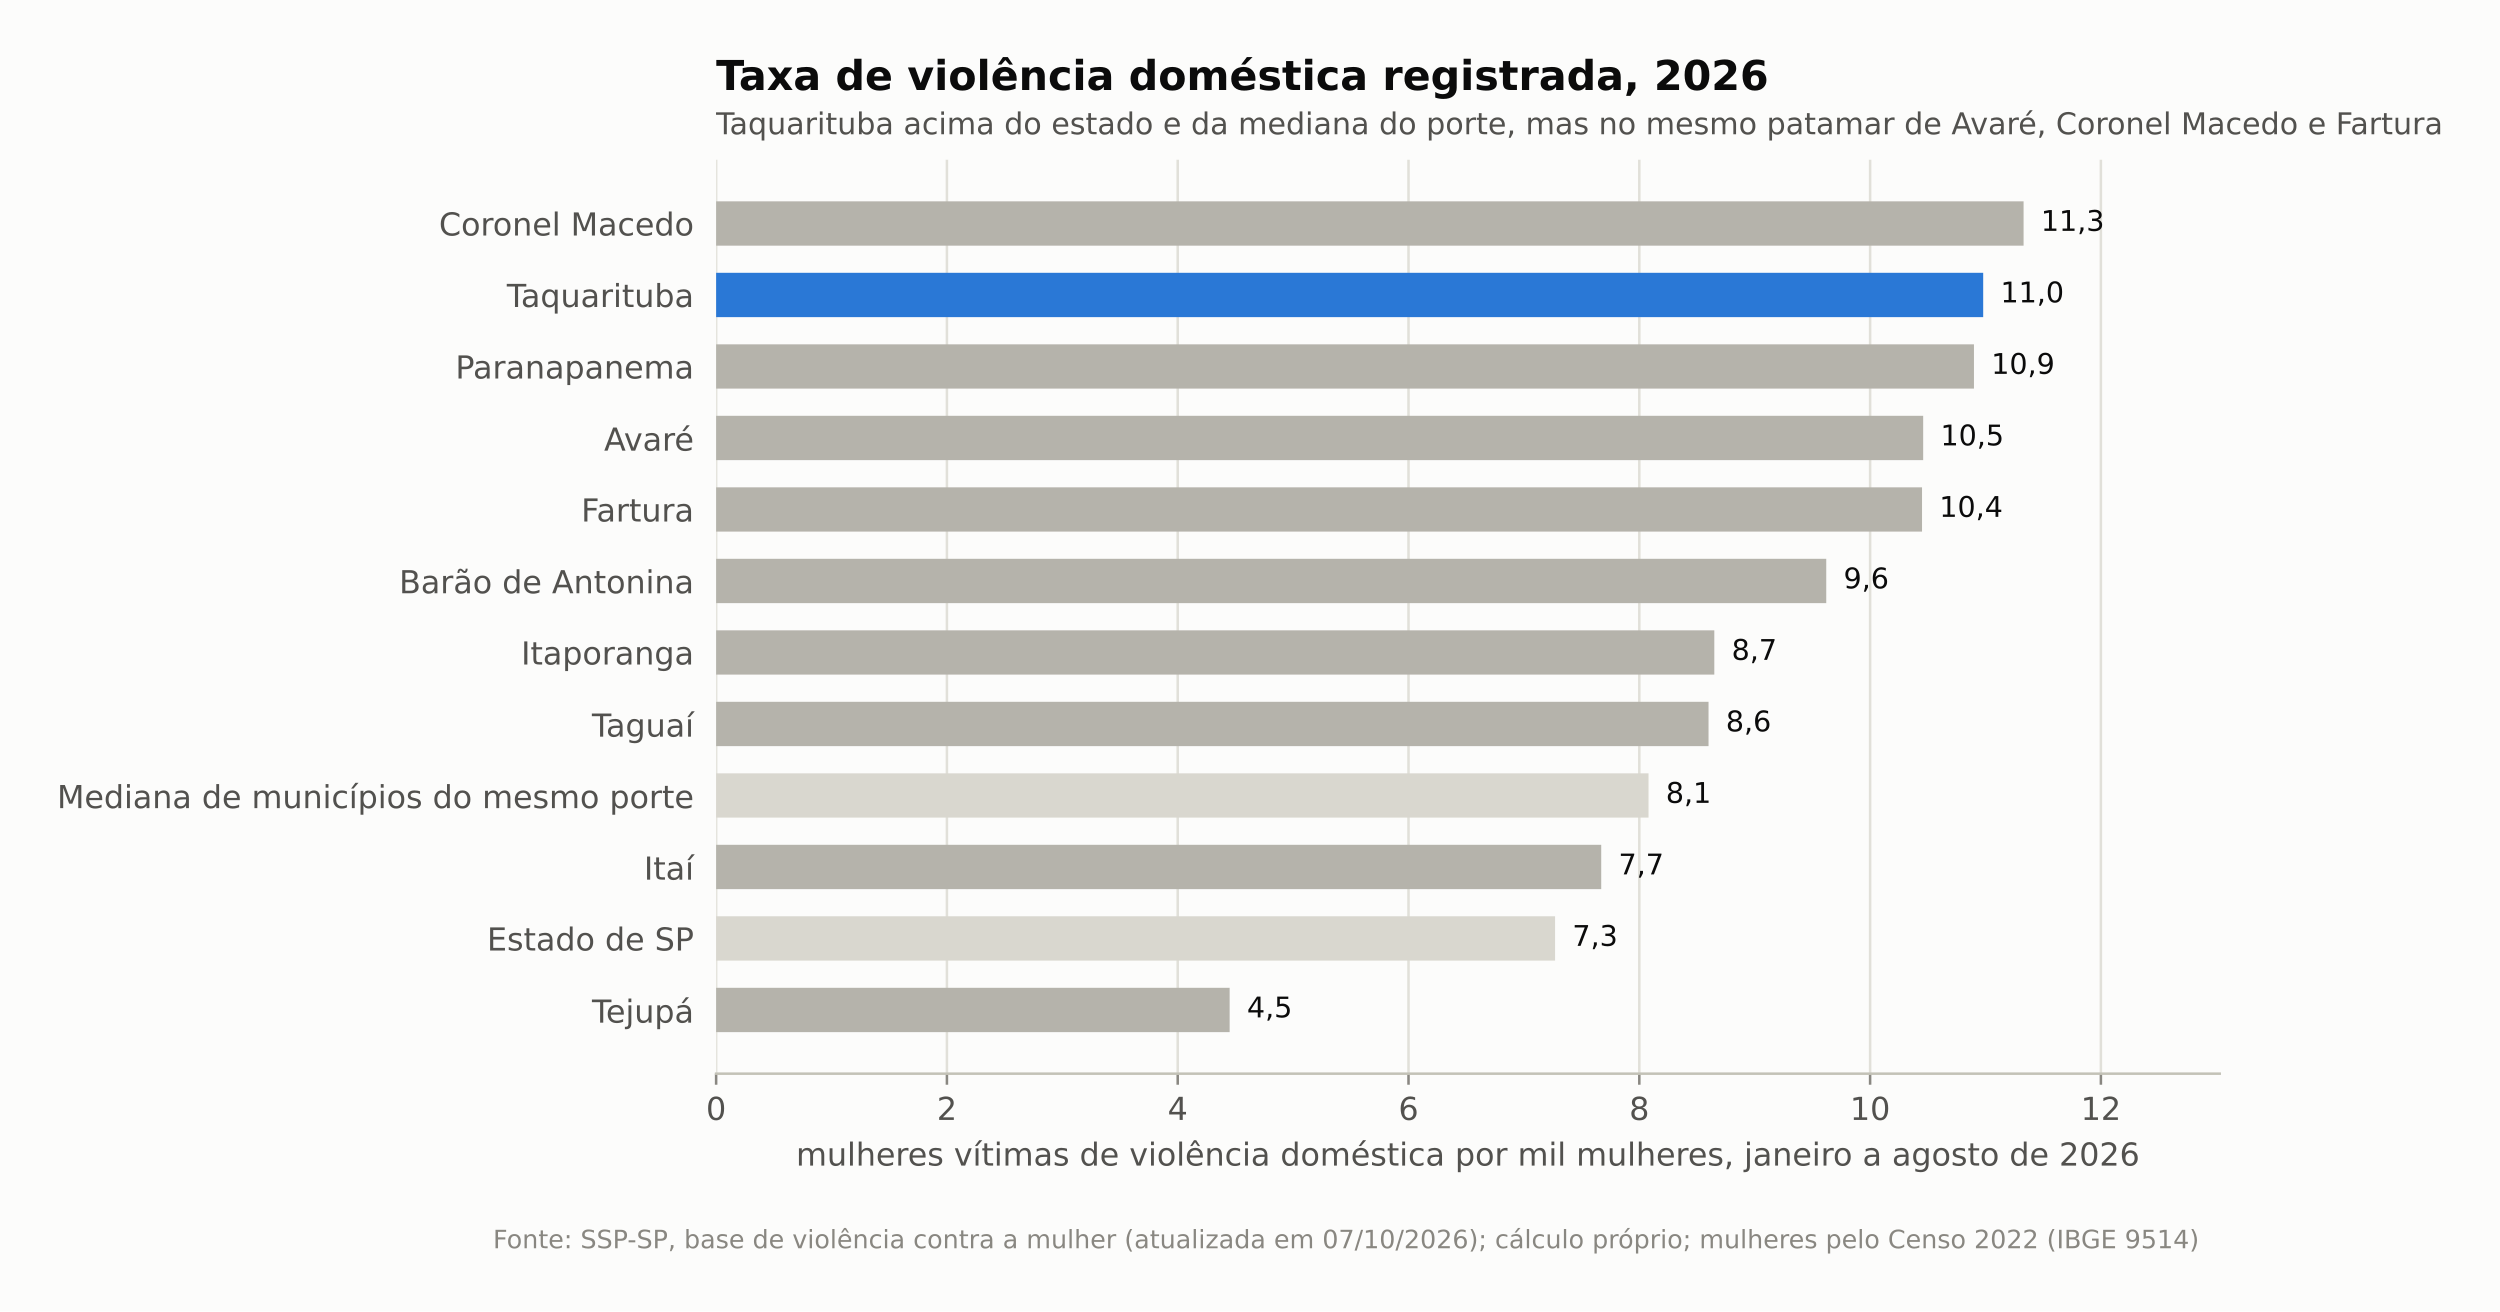
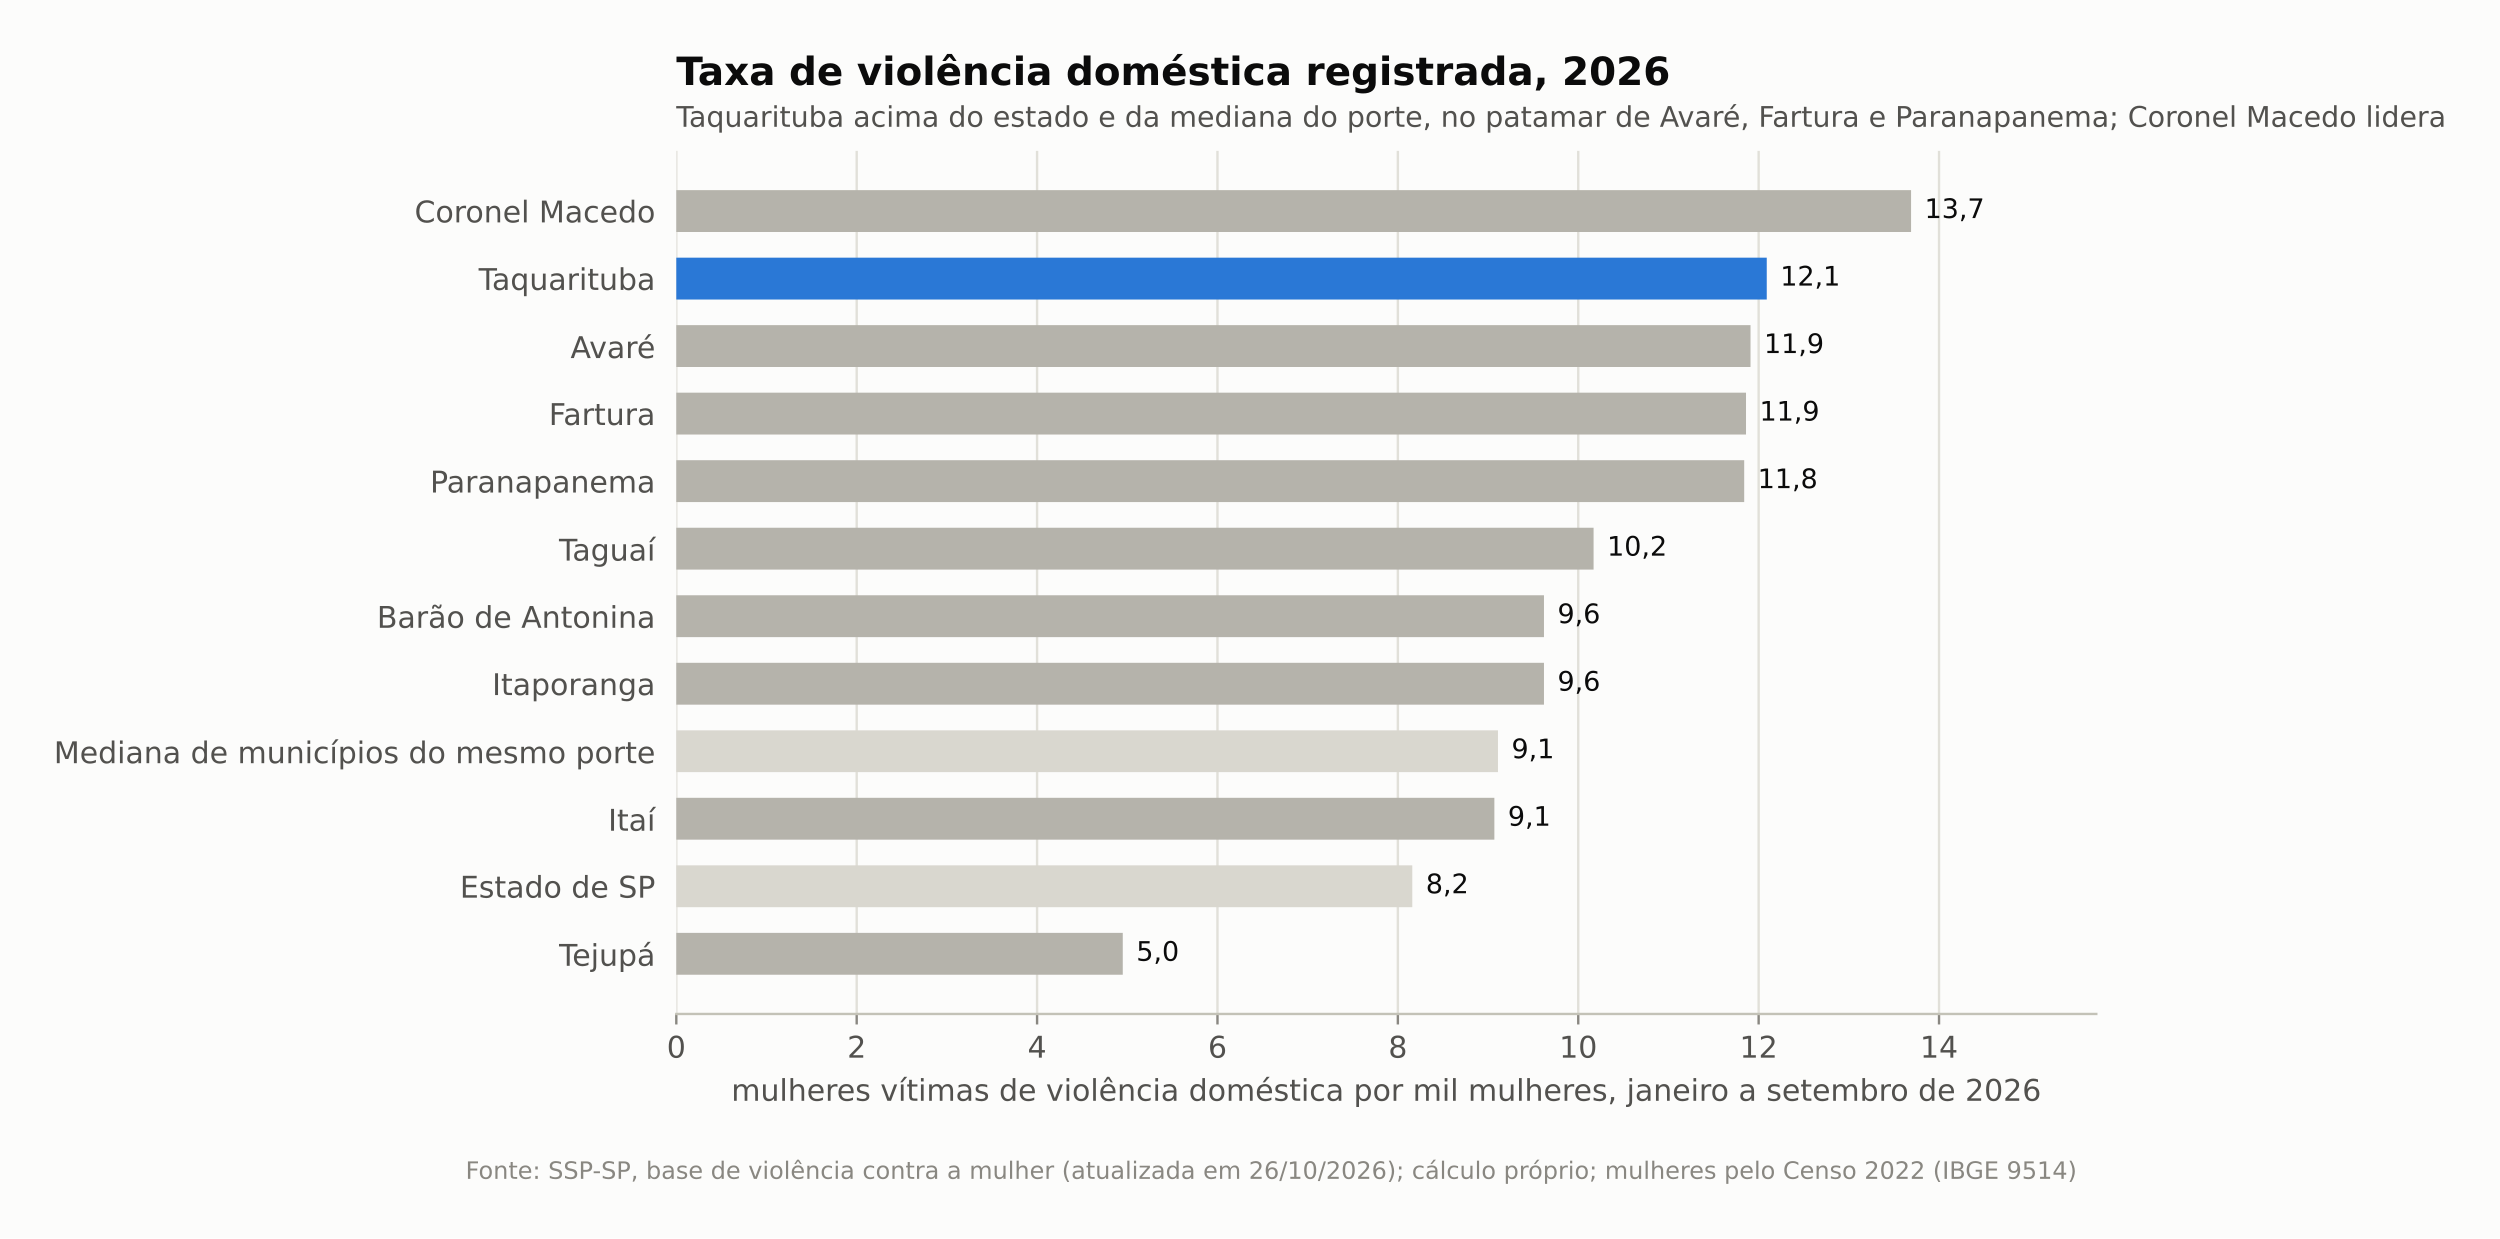
- <svg xmlns="http://www.w3.org/2000/svg" xmlns:xlink="http://www.w3.org/1999/xlink" width="788.62pt" height="413.679pt" viewBox="0 0 788.62 413.679" version="1.1">
+ <svg xmlns="http://www.w3.org/2000/svg" xmlns:xlink="http://www.w3.org/1999/xlink" width="835.051pt" height="413.679pt" viewBox="0 0 835.051 413.679" version="1.1">
  <defs>
    <style type="text/css">*{stroke-linejoin: round; stroke-linecap: butt}</style>
  </defs>
  <g id="figure_1">
    <g id="patch_1">
-       <path d="M 0 413.679  L 788.62 413.679  L 788.62 0  L 0 0  z " style="fill: #fcfcfb" />
+       <path d="M 0 413.679  L 835.051 413.679  L 835.051 0  L 0 0  z " style="fill: #fcfcfb" />
    </g>
    <g id="axes_1">
      <g id="patch_2">
        <path d="M 225.9 338.686  L 700.2 338.686  L 700.2 50.398  L 225.9 50.398  z " style="fill: #fcfcfb" />
      </g>
      <g id="matplotlib.axis_1">
        <g id="xtick_1">
          <g id="line2d_1">
-             <path d="M 225.9 338.686  L 225.9 50.398  " clip-path="url(#pc2a76e59e8)" style="fill: none; stroke: #e1e0d9; stroke-width: 0.8; stroke-linecap: square" />
+             <path d="M 225.9 338.686  L 225.9 50.398  " clip-path="url(#p6e21b248a6)" style="fill: none; stroke: #e1e0d9; stroke-width: 0.8; stroke-linecap: square" />
          </g>
          <g id="line2d_2">
            <defs>
-               <path id="m5d0cfabefc" d="M 0 0  L 0 3.5  " style="stroke: #898781; stroke-width: 0.8" />
+               <path id="mdeae19c71d" d="M 0 0  L 0 3.5  " style="stroke: #898781; stroke-width: 0.8" />
            </defs>
            <g>
-               <use xlink:href="#m5d0cfabefc" x="225.9" y="338.686" style="fill: #898781; stroke: #898781; stroke-width: 0.8" />
+               <use xlink:href="#mdeae19c71d" x="225.9" y="338.686" style="fill: #898781; stroke: #898781; stroke-width: 0.8" />
            </g>
          </g>
          <g id="text_1">
            <text style="font-size: 10px; font-family: 'DejaVu Sans'; text-anchor: middle; fill: #52514e" x="225.9" y="353.284" transform="rotate(-0 225.9 353.2836)">0</text>
          </g>
        </g>
        <g id="xtick_2">
          <g id="line2d_3">
-             <path d="M 298.704 338.686  L 298.704 50.398  " clip-path="url(#pc2a76e59e8)" style="fill: none; stroke: #e1e0d9; stroke-width: 0.8; stroke-linecap: square" />
+             <path d="M 286.153 338.686  L 286.153 50.398  " clip-path="url(#p6e21b248a6)" style="fill: none; stroke: #e1e0d9; stroke-width: 0.8; stroke-linecap: square" />
          </g>
          <g id="line2d_4">
            <g>
-               <use xlink:href="#m5d0cfabefc" x="298.704" y="338.686" style="fill: #898781; stroke: #898781; stroke-width: 0.8" />
+               <use xlink:href="#mdeae19c71d" x="286.153" y="338.686" style="fill: #898781; stroke: #898781; stroke-width: 0.8" />
            </g>
          </g>
          <g id="text_2">
-             <text style="font-size: 10px; font-family: 'DejaVu Sans'; text-anchor: middle; fill: #52514e" x="298.704" y="353.284" transform="rotate(-0 298.704 353.2836)">2</text>
+             <text style="font-size: 10px; font-family: 'DejaVu Sans'; text-anchor: middle; fill: #52514e" x="286.153" y="353.284" transform="rotate(-0 286.1534 353.2836)">2</text>
          </g>
        </g>
        <g id="xtick_3">
          <g id="line2d_5">
-             <path d="M 371.508 338.686  L 371.508 50.398  " clip-path="url(#pc2a76e59e8)" style="fill: none; stroke: #e1e0d9; stroke-width: 0.8; stroke-linecap: square" />
+             <path d="M 346.407 338.686  L 346.407 50.398  " clip-path="url(#p6e21b248a6)" style="fill: none; stroke: #e1e0d9; stroke-width: 0.8; stroke-linecap: square" />
          </g>
          <g id="line2d_6">
            <g>
-               <use xlink:href="#m5d0cfabefc" x="371.508" y="338.686" style="fill: #898781; stroke: #898781; stroke-width: 0.8" />
+               <use xlink:href="#mdeae19c71d" x="346.407" y="338.686" style="fill: #898781; stroke: #898781; stroke-width: 0.8" />
            </g>
          </g>
          <g id="text_3">
-             <text style="font-size: 10px; font-family: 'DejaVu Sans'; text-anchor: middle; fill: #52514e" x="371.508" y="353.284" transform="rotate(-0 371.508 353.2836)">4</text>
+             <text style="font-size: 10px; font-family: 'DejaVu Sans'; text-anchor: middle; fill: #52514e" x="346.407" y="353.284" transform="rotate(-0 346.4069 353.2836)">4</text>
          </g>
        </g>
        <g id="xtick_4">
          <g id="line2d_7">
-             <path d="M 444.312 338.686  L 444.312 50.398  " clip-path="url(#pc2a76e59e8)" style="fill: none; stroke: #e1e0d9; stroke-width: 0.8; stroke-linecap: square" />
+             <path d="M 406.66 338.686  L 406.66 50.398  " clip-path="url(#p6e21b248a6)" style="fill: none; stroke: #e1e0d9; stroke-width: 0.8; stroke-linecap: square" />
          </g>
          <g id="line2d_8">
            <g>
-               <use xlink:href="#m5d0cfabefc" x="444.312" y="338.686" style="fill: #898781; stroke: #898781; stroke-width: 0.8" />
+               <use xlink:href="#mdeae19c71d" x="406.66" y="338.686" style="fill: #898781; stroke: #898781; stroke-width: 0.8" />
            </g>
          </g>
          <g id="text_4">
-             <text style="font-size: 10px; font-family: 'DejaVu Sans'; text-anchor: middle; fill: #52514e" x="444.312" y="353.284" transform="rotate(-0 444.3121 353.2836)">6</text>
+             <text style="font-size: 10px; font-family: 'DejaVu Sans'; text-anchor: middle; fill: #52514e" x="406.66" y="353.284" transform="rotate(-0 406.6603 353.2836)">6</text>
          </g>
        </g>
        <g id="xtick_5">
          <g id="line2d_9">
-             <path d="M 517.116 338.686  L 517.116 50.398  " clip-path="url(#pc2a76e59e8)" style="fill: none; stroke: #e1e0d9; stroke-width: 0.8; stroke-linecap: square" />
+             <path d="M 466.914 338.686  L 466.914 50.398  " clip-path="url(#p6e21b248a6)" style="fill: none; stroke: #e1e0d9; stroke-width: 0.8; stroke-linecap: square" />
          </g>
          <g id="line2d_10">
            <g>
-               <use xlink:href="#m5d0cfabefc" x="517.116" y="338.686" style="fill: #898781; stroke: #898781; stroke-width: 0.8" />
+               <use xlink:href="#mdeae19c71d" x="466.914" y="338.686" style="fill: #898781; stroke: #898781; stroke-width: 0.8" />
            </g>
          </g>
          <g id="text_5">
-             <text style="font-size: 10px; font-family: 'DejaVu Sans'; text-anchor: middle; fill: #52514e" x="517.116" y="353.284" transform="rotate(-0 517.1161 353.2836)">8</text>
+             <text style="font-size: 10px; font-family: 'DejaVu Sans'; text-anchor: middle; fill: #52514e" x="466.914" y="353.284" transform="rotate(-0 466.9138 353.2836)">8</text>
          </g>
        </g>
        <g id="xtick_6">
          <g id="line2d_11">
-             <path d="M 589.92 338.686  L 589.92 50.398  " clip-path="url(#pc2a76e59e8)" style="fill: none; stroke: #e1e0d9; stroke-width: 0.8; stroke-linecap: square" />
+             <path d="M 527.167 338.686  L 527.167 50.398  " clip-path="url(#p6e21b248a6)" style="fill: none; stroke: #e1e0d9; stroke-width: 0.8; stroke-linecap: square" />
          </g>
          <g id="line2d_12">
            <g>
-               <use xlink:href="#m5d0cfabefc" x="589.92" y="338.686" style="fill: #898781; stroke: #898781; stroke-width: 0.8" />
+               <use xlink:href="#mdeae19c71d" x="527.167" y="338.686" style="fill: #898781; stroke: #898781; stroke-width: 0.8" />
            </g>
          </g>
          <g id="text_6">
-             <text style="font-size: 10px; font-family: 'DejaVu Sans'; text-anchor: middle; fill: #52514e" x="589.92" y="353.284" transform="rotate(-0 589.9201 353.2836)">10</text>
+             <text style="font-size: 10px; font-family: 'DejaVu Sans'; text-anchor: middle; fill: #52514e" x="527.167" y="353.284" transform="rotate(-0 527.1672 353.2836)">10</text>
          </g>
        </g>
        <g id="xtick_7">
          <g id="line2d_13">
-             <path d="M 662.724 338.686  L 662.724 50.398  " clip-path="url(#pc2a76e59e8)" style="fill: none; stroke: #e1e0d9; stroke-width: 0.8; stroke-linecap: square" />
+             <path d="M 587.421 338.686  L 587.421 50.398  " clip-path="url(#p6e21b248a6)" style="fill: none; stroke: #e1e0d9; stroke-width: 0.8; stroke-linecap: square" />
          </g>
          <g id="line2d_14">
            <g>
-               <use xlink:href="#m5d0cfabefc" x="662.724" y="338.686" style="fill: #898781; stroke: #898781; stroke-width: 0.8" />
+               <use xlink:href="#mdeae19c71d" x="587.421" y="338.686" style="fill: #898781; stroke: #898781; stroke-width: 0.8" />
            </g>
          </g>
          <g id="text_7">
-             <text style="font-size: 10px; font-family: 'DejaVu Sans'; text-anchor: middle; fill: #52514e" x="662.724" y="353.284" transform="rotate(-0 662.7241 353.2836)">12</text>
-           </g>
-         </g>
-         <g id="text_8">
-           <text style="font-size: 10px; font-family: 'DejaVu Sans'; text-anchor: middle; fill: #52514e" x="463.05" y="367.684" transform="rotate(-0 463.05 367.6844)">mulheres vítimas de violência doméstica por mil mulheres, janeiro a agosto de 2026</text>
+             <text style="font-size: 10px; font-family: 'DejaVu Sans'; text-anchor: middle; fill: #52514e" x="587.421" y="353.284" transform="rotate(-0 587.4206 353.2836)">12</text>
+           </g>
+         </g>
+         <g id="xtick_8">
+           <g id="line2d_15">
+             <path d="M 647.674 338.686  L 647.674 50.398  " clip-path="url(#p6e21b248a6)" style="fill: none; stroke: #e1e0d9; stroke-width: 0.8; stroke-linecap: square" />
+           </g>
+           <g id="line2d_16">
+             <g>
+               <use xlink:href="#mdeae19c71d" x="647.674" y="338.686" style="fill: #898781; stroke: #898781; stroke-width: 0.8" />
+             </g>
+           </g>
+           <g id="text_8">
+             <text style="font-size: 10px; font-family: 'DejaVu Sans'; text-anchor: middle; fill: #52514e" x="647.674" y="353.284" transform="rotate(-0 647.6741 353.2836)">14</text>
+           </g>
+         </g>
+         <g id="text_9">
+           <text style="font-size: 10px; font-family: 'DejaVu Sans'; text-anchor: middle; fill: #52514e" x="463.05" y="367.684" transform="rotate(-0 463.05 367.6844)">mulheres vítimas de violência doméstica por mil mulheres, janeiro a setembro de 2026</text>
        </g>
      </g>
      <g id="matplotlib.axis_2">
        <g id="ytick_1">
-           <g id="text_9">
+           <g id="text_10">
            <text style="font-size: 10px; font-family: 'DejaVu Sans'; text-anchor: end; fill: #52514e" x="218.9" y="322.589" transform="rotate(-0 218.9 322.5894)">Tejupá</text>
          </g>
        </g>
        <g id="ytick_2">
-           <g id="text_10">
+           <g id="text_11">
            <text style="font-size: 10px; font-family: 'DejaVu Sans'; text-anchor: end; fill: #52514e" x="218.9" y="299.835" transform="rotate(-0 218.9 299.8352)">Estado de SP</text>
          </g>
        </g>
        <g id="ytick_3">
-           <g id="text_11">
+           <g id="text_12">
            <text style="font-size: 10px; font-family: 'DejaVu Sans'; text-anchor: end; fill: #52514e" x="218.9" y="277.481" transform="rotate(-0 218.9 277.4809)">Itaí</text>
          </g>
        </g>
        <g id="ytick_4">
-           <g id="text_12">
+           <g id="text_13">
            <text style="font-size: 10px; font-family: 'DejaVu Sans'; text-anchor: end; fill: #52514e" x="218.9" y="254.927" transform="rotate(-0 218.9 254.9267)">Mediana de municípios do mesmo porte</text>
          </g>
        </g>
        <g id="ytick_5">
-           <g id="text_13">
-             <text style="font-size: 10px; font-family: 'DejaVu Sans'; text-anchor: end; fill: #52514e" x="218.9" y="232.373" transform="rotate(-0 218.9 232.3725)">Taguaí</text>
+           <g id="text_14">
+             <text style="font-size: 10px; font-family: 'DejaVu Sans'; text-anchor: end; fill: #52514e" x="218.9" y="232.172" transform="rotate(-0 218.9 232.1721)">Itaporanga</text>
          </g>
        </g>
        <g id="ytick_6">
-           <g id="text_14">
-             <text style="font-size: 10px; font-family: 'DejaVu Sans'; text-anchor: end; fill: #52514e" x="218.9" y="209.618" transform="rotate(-0 218.9 209.6179)">Itaporanga</text>
+           <g id="text_15">
+             <text style="font-size: 10px; font-family: 'DejaVu Sans'; text-anchor: end; fill: #52514e" x="218.9" y="209.703" transform="rotate(-0 218.9 209.7035)">Barão de Antonina</text>
          </g>
        </g>
        <g id="ytick_7">
-           <g id="text_15">
-             <text style="font-size: 10px; font-family: 'DejaVu Sans'; text-anchor: end; fill: #52514e" x="218.9" y="187.149" transform="rotate(-0 218.9 187.1492)">Barão de Antonina</text>
+           <g id="text_16">
+             <text style="font-size: 10px; font-family: 'DejaVu Sans'; text-anchor: end; fill: #52514e" x="218.9" y="187.264" transform="rotate(-0 218.9 187.2641)">Taguaí</text>
          </g>
        </g>
        <g id="ytick_8">
-           <g id="text_16">
-             <text style="font-size: 10px; font-family: 'DejaVu Sans'; text-anchor: end; fill: #52514e" x="218.9" y="164.509" transform="rotate(-0 218.9 164.5095)">Fartura</text>
+           <g id="text_17">
+             <text style="font-size: 10px; font-family: 'DejaVu Sans'; text-anchor: end; fill: #52514e" x="218.9" y="164.509" transform="rotate(-0 218.9 164.5095)">Paranapanema</text>
          </g>
        </g>
        <g id="ytick_9">
-           <g id="text_17">
-             <text style="font-size: 10px; font-family: 'DejaVu Sans'; text-anchor: end; fill: #52514e" x="218.9" y="142.156" transform="rotate(-0 218.9 142.1556)">Avaré</text>
+           <g id="text_18">
+             <text style="font-size: 10px; font-family: 'DejaVu Sans'; text-anchor: end; fill: #52514e" x="218.9" y="141.955" transform="rotate(-0 218.9 141.9553)">Fartura</text>
          </g>
        </g>
        <g id="ytick_10">
-           <g id="text_18">
-             <text style="font-size: 10px; font-family: 'DejaVu Sans'; text-anchor: end; fill: #52514e" x="218.9" y="119.401" transform="rotate(-0 218.9 119.401)">Paranapanema</text>
+           <g id="text_19">
+             <text style="font-size: 10px; font-family: 'DejaVu Sans'; text-anchor: end; fill: #52514e" x="218.9" y="119.601" transform="rotate(-0 218.9 119.6014)">Avaré</text>
          </g>
        </g>
        <g id="ytick_11">
-           <g id="text_19">
+           <g id="text_20">
            <text style="font-size: 10px; font-family: 'DejaVu Sans'; text-anchor: end; fill: #52514e" x="218.9" y="96.847" transform="rotate(-0 218.9 96.84721)">Taquarituba</text>
          </g>
        </g>
        <g id="ytick_12">
-           <g id="text_20">
+           <g id="text_21">
            <text style="font-size: 10px; font-family: 'DejaVu Sans'; text-anchor: end; fill: #52514e" x="218.9" y="74.293" transform="rotate(-0 218.9 74.293)">Coronel Macedo</text>
          </g>
        </g>
      </g>
      <g id="patch_3">
-         <path d="M 225.9 325.582  L 387.889 325.582  L 387.889 311.598  L 225.9 311.598  z " clip-path="url(#pc2a76e59e8)" style="fill: #b5b3ab" />
+         <path d="M 225.9 325.582  L 375.027 325.582  L 375.027 311.598  L 225.9 311.598  z " clip-path="url(#p6e21b248a6)" style="fill: #b5b3ab" />
      </g>
      <g id="patch_4">
-         <path d="M 225.9 303.028  L 490.543 303.028  L 490.543 289.044  L 225.9 289.044  z " clip-path="url(#pc2a76e59e8)" style="fill: #d9d7cf" />
+         <path d="M 225.9 303.028  L 471.734 303.028  L 471.734 289.044  L 225.9 289.044  z " clip-path="url(#p6e21b248a6)" style="fill: #d9d7cf" />
      </g>
      <g id="patch_5">
-         <path d="M 225.9 280.474  L 505.103 280.474  L 505.103 266.49  L 225.9 266.49  z " clip-path="url(#pc2a76e59e8)" style="fill: #b5b3ab" />
+         <path d="M 225.9 280.474  L 499.149 280.474  L 499.149 266.49  L 225.9 266.49  z " clip-path="url(#p6e21b248a6)" style="fill: #b5b3ab" />
      </g>
      <g id="patch_6">
-         <path d="M 225.9 257.919  L 520.028 257.919  L 520.028 243.936  L 225.9 243.936  z " clip-path="url(#pc2a76e59e8)" style="fill: #d9d7cf" />
+         <path d="M 225.9 257.919  L 500.354 257.919  L 500.354 243.936  L 225.9 243.936  z " clip-path="url(#p6e21b248a6)" style="fill: #d9d7cf" />
      </g>
      <g id="patch_7">
-         <path d="M 225.9 235.365  L 538.957 235.365  L 538.957 221.381  L 225.9 221.381  z " clip-path="url(#pc2a76e59e8)" style="fill: #b5b3ab" />
+         <path d="M 225.9 235.365  L 515.719 235.365  L 515.719 221.381  L 225.9 221.381  z " clip-path="url(#p6e21b248a6)" style="fill: #b5b3ab" />
      </g>
      <g id="patch_8">
-         <path d="M 225.9 212.811  L 540.777 212.811  L 540.777 198.827  L 225.9 198.827  z " clip-path="url(#pc2a76e59e8)" style="fill: #b5b3ab" />
+         <path d="M 225.9 212.811  L 515.719 212.811  L 515.719 198.827  L 225.9 198.827  z " clip-path="url(#p6e21b248a6)" style="fill: #b5b3ab" />
      </g>
      <g id="patch_9">
-         <path d="M 225.9 190.257  L 576.087 190.257  L 576.087 176.273  L 225.9 176.273  z " clip-path="url(#pc2a76e59e8)" style="fill: #b5b3ab" />
+         <path d="M 225.9 190.257  L 532.289 190.257  L 532.289 176.273  L 225.9 176.273  z " clip-path="url(#p6e21b248a6)" style="fill: #b5b3ab" />
      </g>
      <g id="patch_10">
-         <path d="M 225.9 167.702  L 606.301 167.702  L 606.301 153.719  L 225.9 153.719  z " clip-path="url(#pc2a76e59e8)" style="fill: #b5b3ab" />
+         <path d="M 225.9 167.702  L 582.6 167.702  L 582.6 153.719  L 225.9 153.719  z " clip-path="url(#p6e21b248a6)" style="fill: #b5b3ab" />
      </g>
      <g id="patch_11">
-         <path d="M 225.9 145.148  L 606.665 145.148  L 606.665 131.165  L 225.9 131.165  z " clip-path="url(#pc2a76e59e8)" style="fill: #b5b3ab" />
+         <path d="M 225.9 145.148  L 583.203 145.148  L 583.203 131.165  L 225.9 131.165  z " clip-path="url(#p6e21b248a6)" style="fill: #b5b3ab" />
      </g>
      <g id="patch_12">
-         <path d="M 225.9 122.594  L 622.682 122.594  L 622.682 108.61  L 225.9 108.61  z " clip-path="url(#pc2a76e59e8)" style="fill: #b5b3ab" />
+         <path d="M 225.9 122.594  L 584.709 122.594  L 584.709 108.61  L 225.9 108.61  z " clip-path="url(#p6e21b248a6)" style="fill: #b5b3ab" />
      </g>
      <g id="patch_13">
-         <path d="M 225.9 100.04  L 625.594 100.04  L 625.594 86.056  L 225.9 86.056  z " clip-path="url(#pc2a76e59e8)" style="fill: #2a78d6" />
+         <path d="M 225.9 100.04  L 590.132 100.04  L 590.132 86.056  L 225.9 86.056  z " clip-path="url(#p6e21b248a6)" style="fill: #2a78d6" />
      </g>
      <g id="patch_14">
-         <path d="M 225.9 77.486  L 638.335 77.486  L 638.335 63.502  L 225.9 63.502  z " clip-path="url(#pc2a76e59e8)" style="fill: #b5b3ab" />
+         <path d="M 225.9 77.486  L 638.335 77.486  L 638.335 63.502  L 225.9 63.502  z " clip-path="url(#p6e21b248a6)" style="fill: #b5b3ab" />
      </g>
      <g id="patch_15">
        <path d="M 225.9 338.686  L 700.2 338.686  " style="fill: none; stroke: #c3c2b7; stroke-width: 0.8; stroke-linejoin: miter; stroke-linecap: square" />
      </g>
-       <g id="text_21">
-         <text style="font-size: 9px; font-family: 'DejaVu Sans'; text-anchor: start; fill: #0b0b0b" x="393.349" y="320.928" transform="rotate(-0 393.3492 320.9281)">4,5</text>
-       </g>
      <g id="text_22">
-         <text style="font-size: 9px; font-family: 'DejaVu Sans'; text-anchor: start; fill: #0b0b0b" x="496.003" y="298.374" transform="rotate(-0 496.0029 298.3738)">7,3</text>
+         <text style="font-size: 9px; font-family: 'DejaVu Sans'; text-anchor: start; fill: #0b0b0b" x="379.546" y="320.928" transform="rotate(-0 379.5463 320.9281)">5,0</text>
      </g>
      <g id="text_23">
-         <text style="font-size: 9px; font-family: 'DejaVu Sans'; text-anchor: start; fill: #0b0b0b" x="510.564" y="275.82" transform="rotate(-0 510.5637 275.8196)">7,7</text>
+         <text style="font-size: 9px; font-family: 'DejaVu Sans'; text-anchor: start; fill: #0b0b0b" x="476.253" y="298.374" transform="rotate(-0 476.253 298.3738)">8,2</text>
      </g>
      <g id="text_24">
-         <text style="font-size: 9px; font-family: 'DejaVu Sans'; text-anchor: start; fill: #0b0b0b" x="525.489" y="253.265" transform="rotate(-0 525.4885 253.2654)">8,1</text>
+         <text style="font-size: 9px; font-family: 'DejaVu Sans'; text-anchor: start; fill: #0b0b0b" x="503.668" y="275.82" transform="rotate(-0 503.6683 275.8196)">9,1</text>
      </g>
      <g id="text_25">
-         <text style="font-size: 9px; font-family: 'DejaVu Sans'; text-anchor: start; fill: #0b0b0b" x="544.418" y="230.711" transform="rotate(-0 544.4176 230.7112)">8,6</text>
+         <text style="font-size: 9px; font-family: 'DejaVu Sans'; text-anchor: start; fill: #0b0b0b" x="504.873" y="253.265" transform="rotate(-0 504.8734 253.2654)">9,1</text>
      </g>
      <g id="text_26">
-         <text style="font-size: 9px; font-family: 'DejaVu Sans'; text-anchor: start; fill: #0b0b0b" x="546.238" y="208.157" transform="rotate(-0 546.2377 208.157)">8,7</text>
+         <text style="font-size: 9px; font-family: 'DejaVu Sans'; text-anchor: start; fill: #0b0b0b" x="520.238" y="230.711" transform="rotate(-0 520.238 230.7112)">9,6</text>
      </g>
      <g id="text_27">
-         <text style="font-size: 9px; font-family: 'DejaVu Sans'; text-anchor: start; fill: #0b0b0b" x="581.548" y="185.603" transform="rotate(-0 581.5476 185.6028)">9,6</text>
+         <text style="font-size: 9px; font-family: 'DejaVu Sans'; text-anchor: start; fill: #0b0b0b" x="520.238" y="208.157" transform="rotate(-0 520.238 208.157)">9,6</text>
      </g>
      <g id="text_28">
-         <text style="font-size: 9px; font-family: 'DejaVu Sans'; text-anchor: start; fill: #0b0b0b" x="611.761" y="163.049" transform="rotate(-0 611.7613 163.0485)">10,4</text>
+         <text style="font-size: 9px; font-family: 'DejaVu Sans'; text-anchor: start; fill: #0b0b0b" x="536.808" y="185.603" transform="rotate(-0 536.8077 185.6028)">10,2</text>
      </g>
      <g id="text_29">
-         <text style="font-size: 9px; font-family: 'DejaVu Sans'; text-anchor: start; fill: #0b0b0b" x="612.125" y="140.494" transform="rotate(-0 612.1253 140.4943)">10,5</text>
+         <text style="font-size: 9px; font-family: 'DejaVu Sans'; text-anchor: start; fill: #0b0b0b" x="587.119" y="163.049" transform="rotate(-0 587.1194 163.0485)">11,8</text>
      </g>
      <g id="text_30">
-         <text style="font-size: 9px; font-family: 'DejaVu Sans'; text-anchor: start; fill: #0b0b0b" x="628.142" y="117.94" transform="rotate(-0 628.1422 117.9401)">10,9</text>
+         <text style="font-size: 9px; font-family: 'DejaVu Sans'; text-anchor: start; fill: #0b0b0b" x="587.722" y="140.494" transform="rotate(-0 587.7219 140.4943)">11,9</text>
      </g>
      <g id="text_31">
-         <text style="font-size: 9px; font-family: 'DejaVu Sans'; text-anchor: start; fill: #0b0b0b" x="631.054" y="95.386" transform="rotate(-0 631.0544 95.38588)">11,0</text>
+         <text style="font-size: 9px; font-family: 'DejaVu Sans'; text-anchor: start; fill: #0b0b0b" x="589.228" y="117.94" transform="rotate(-0 589.2282 117.9401)">11,9</text>
      </g>
      <g id="text_32">
-         <text style="font-size: 9px; font-family: 'DejaVu Sans'; text-anchor: start; fill: #0b0b0b" x="643.795" y="72.832" transform="rotate(-0 643.7951 72.83167)">11,3</text>
+         <text style="font-size: 9px; font-family: 'DejaVu Sans'; text-anchor: start; fill: #0b0b0b" x="594.651" y="95.386" transform="rotate(-0 594.651 95.38588)">12,1</text>
      </g>
      <g id="text_33">
-         <text style="font-size: 9.5px; font-family: 'DejaVu Sans'; text-anchor: start; fill: #52514e" x="225.9" y="42.35" transform="rotate(-0 225.9 42.34998)">Taquarituba acima do estado e da mediana do porte, mas no mesmo patamar de Avaré, Coronel Macedo e Fartura</text>
+         <text style="font-size: 9px; font-family: 'DejaVu Sans'; text-anchor: start; fill: #0b0b0b" x="642.854" y="72.832" transform="rotate(-0 642.8538 72.83167)">13,7</text>
      </g>
      <g id="text_34">
+         <text style="font-size: 9.5px; font-family: 'DejaVu Sans'; text-anchor: start; fill: #52514e" x="225.9" y="42.35" transform="rotate(-0 225.9 42.34998)">Taquarituba acima do estado e da mediana do porte, no patamar de Avaré, Fartura e Paranapanema; Coronel Macedo lidera</text>
+       </g>
+       <g id="text_35">
        <text style="font-weight: 700; font-size: 13px; font-family: 'DejaVu Sans'; text-anchor: start; fill: #0b0b0b" x="225.9" y="28.398" transform="rotate(-0 225.9 28.39797)">Taxa de violência doméstica registrada, 2026</text>
      </g>
    </g>
-     <g id="text_35">
-       <text style="font-size: 8px; font-family: 'DejaVu Sans'; text-anchor: start; fill: #898781" x="155.52" y="393.757" transform="rotate(-0 155.52 393.7567)">Fonte: SSP-SP, base de violência contra a mulher (atualizada em 07/10/2026); cálculo próprio; mulheres pelo Censo 2022 (IBGE 9514)</text>
+     <g id="text_36">
+       <text style="font-size: 8px; font-family: 'DejaVu Sans'; text-anchor: start; fill: #898781" x="155.52" y="393.757" transform="rotate(-0 155.52 393.7567)">Fonte: SSP-SP, base de violência contra a mulher (atualizada em 26/10/2026); cálculo próprio; mulheres pelo Censo 2022 (IBGE 9514)</text>
    </g>
  </g>
  <defs>
-     <clipPath id="pc2a76e59e8">
+     <clipPath id="p6e21b248a6">
      <rect x="225.9" y="50.398" width="474.3" height="288.288" />
    </clipPath>
  </defs>
</svg>
